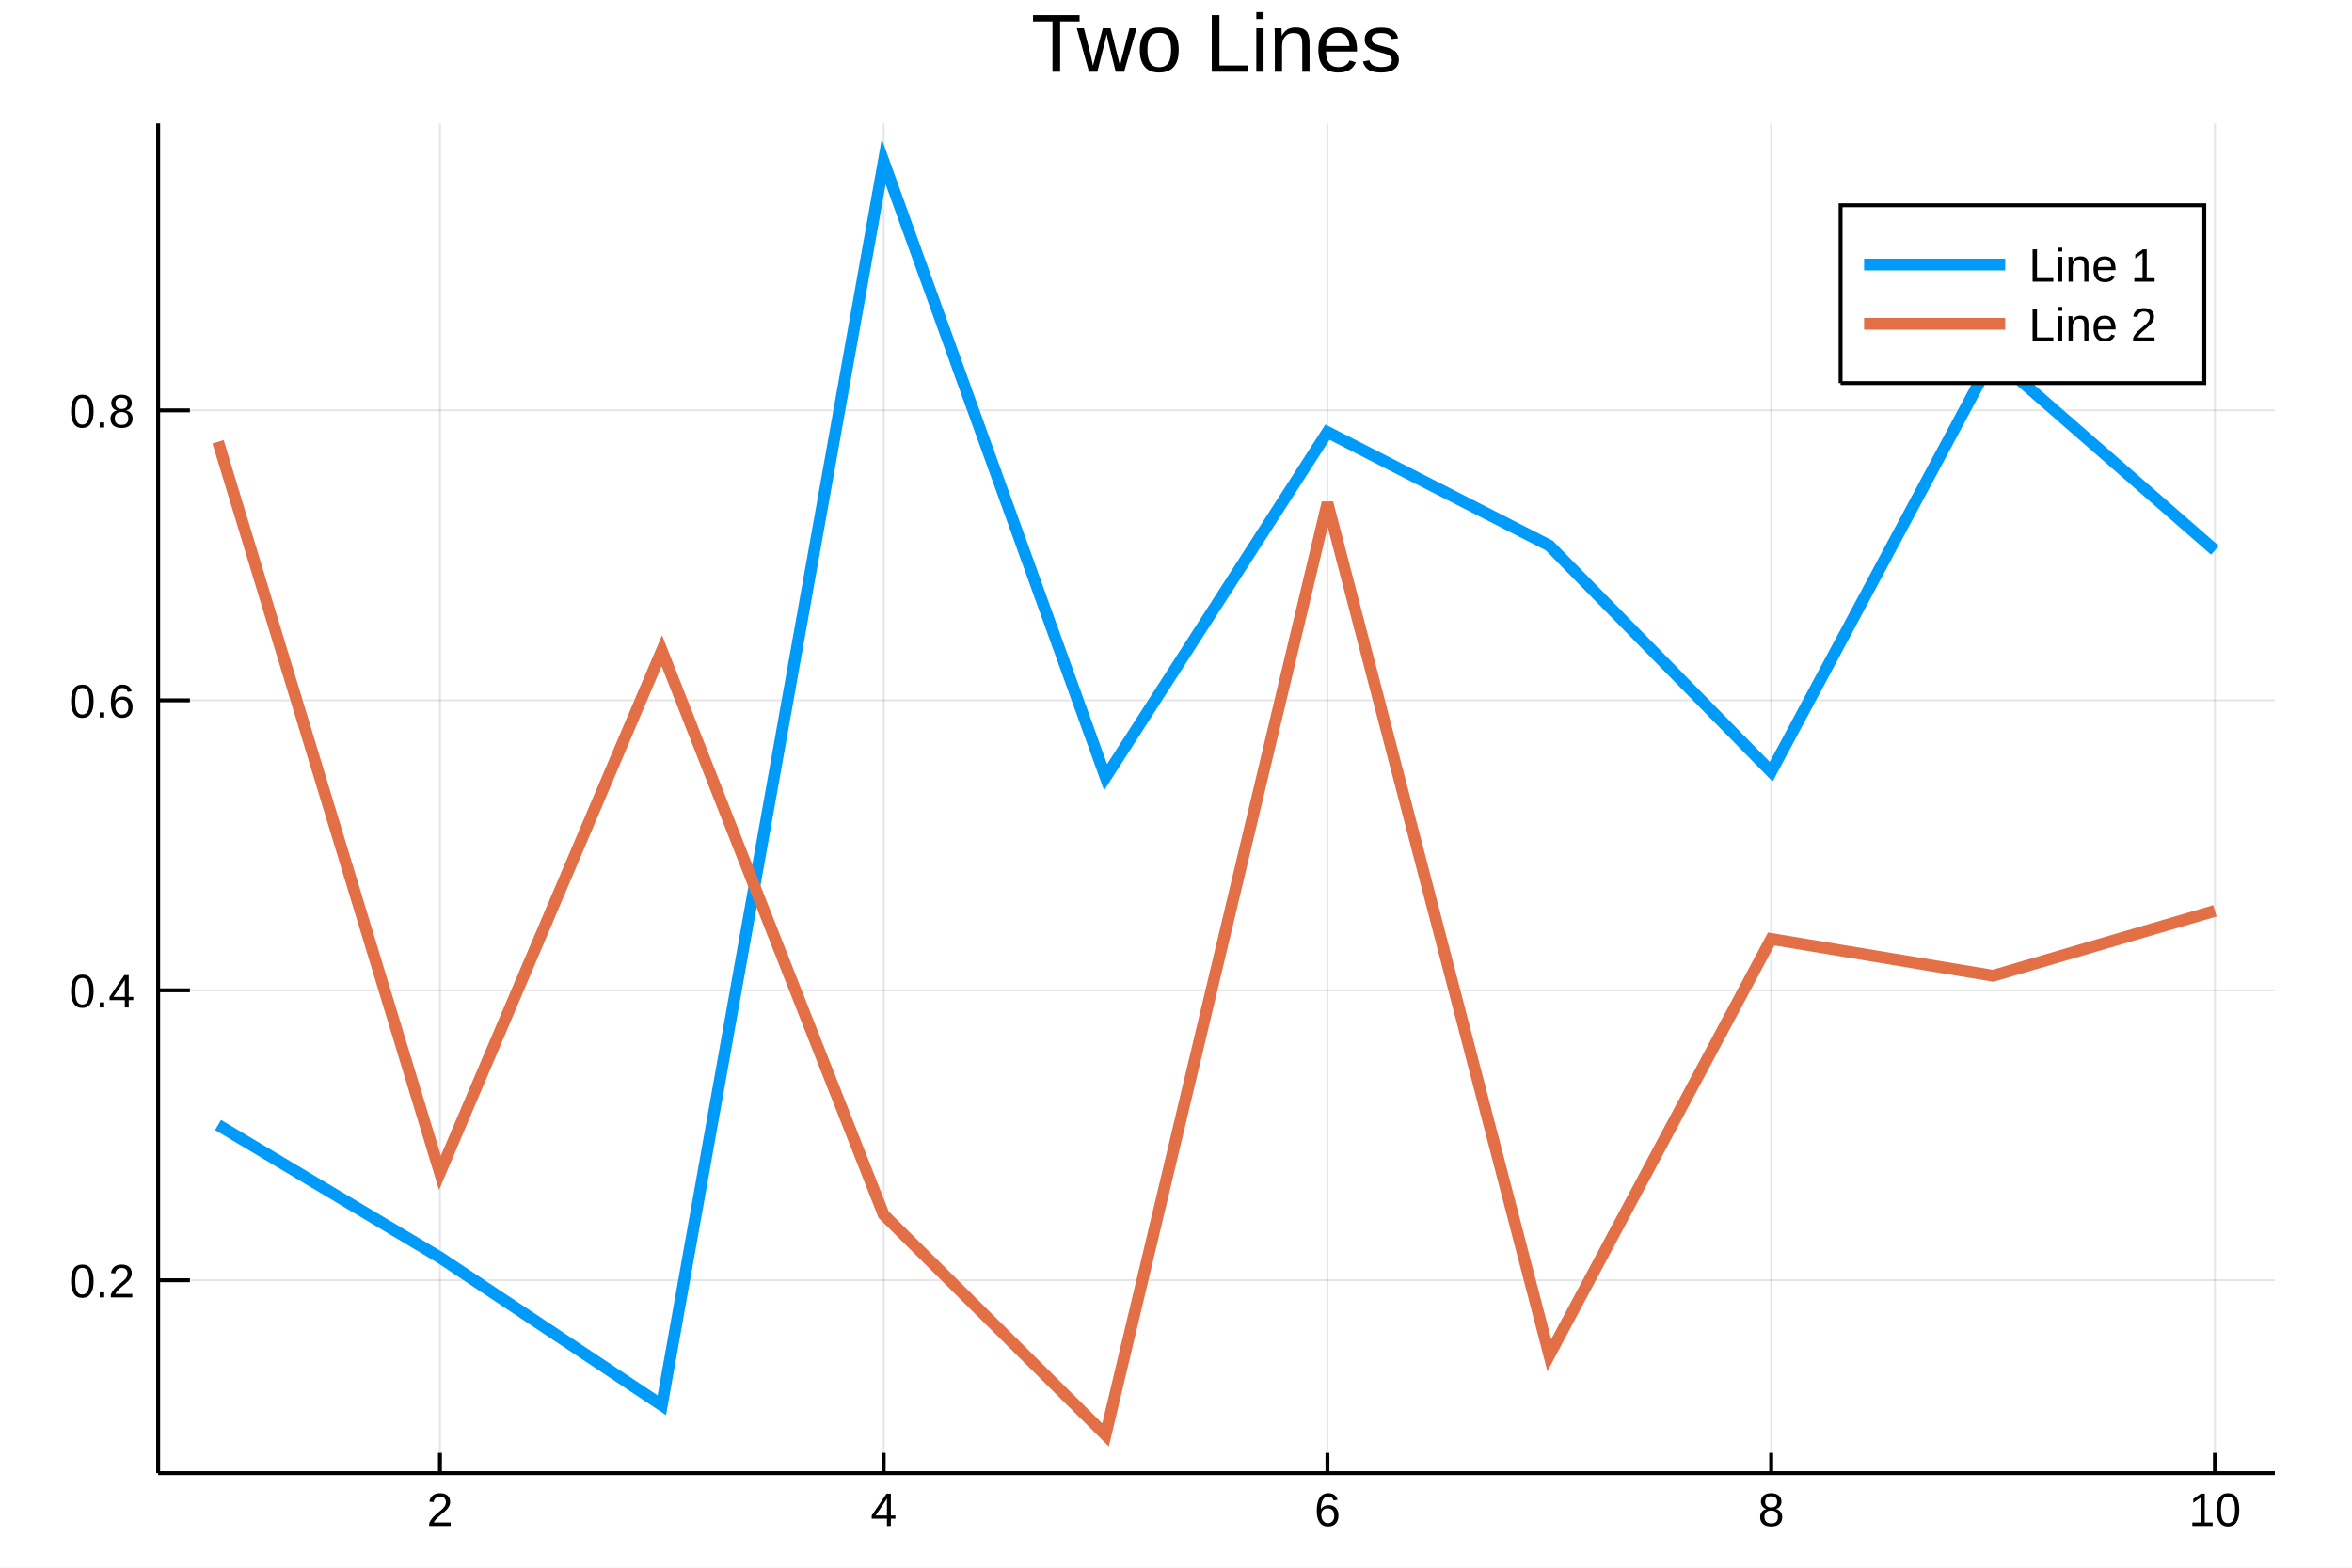
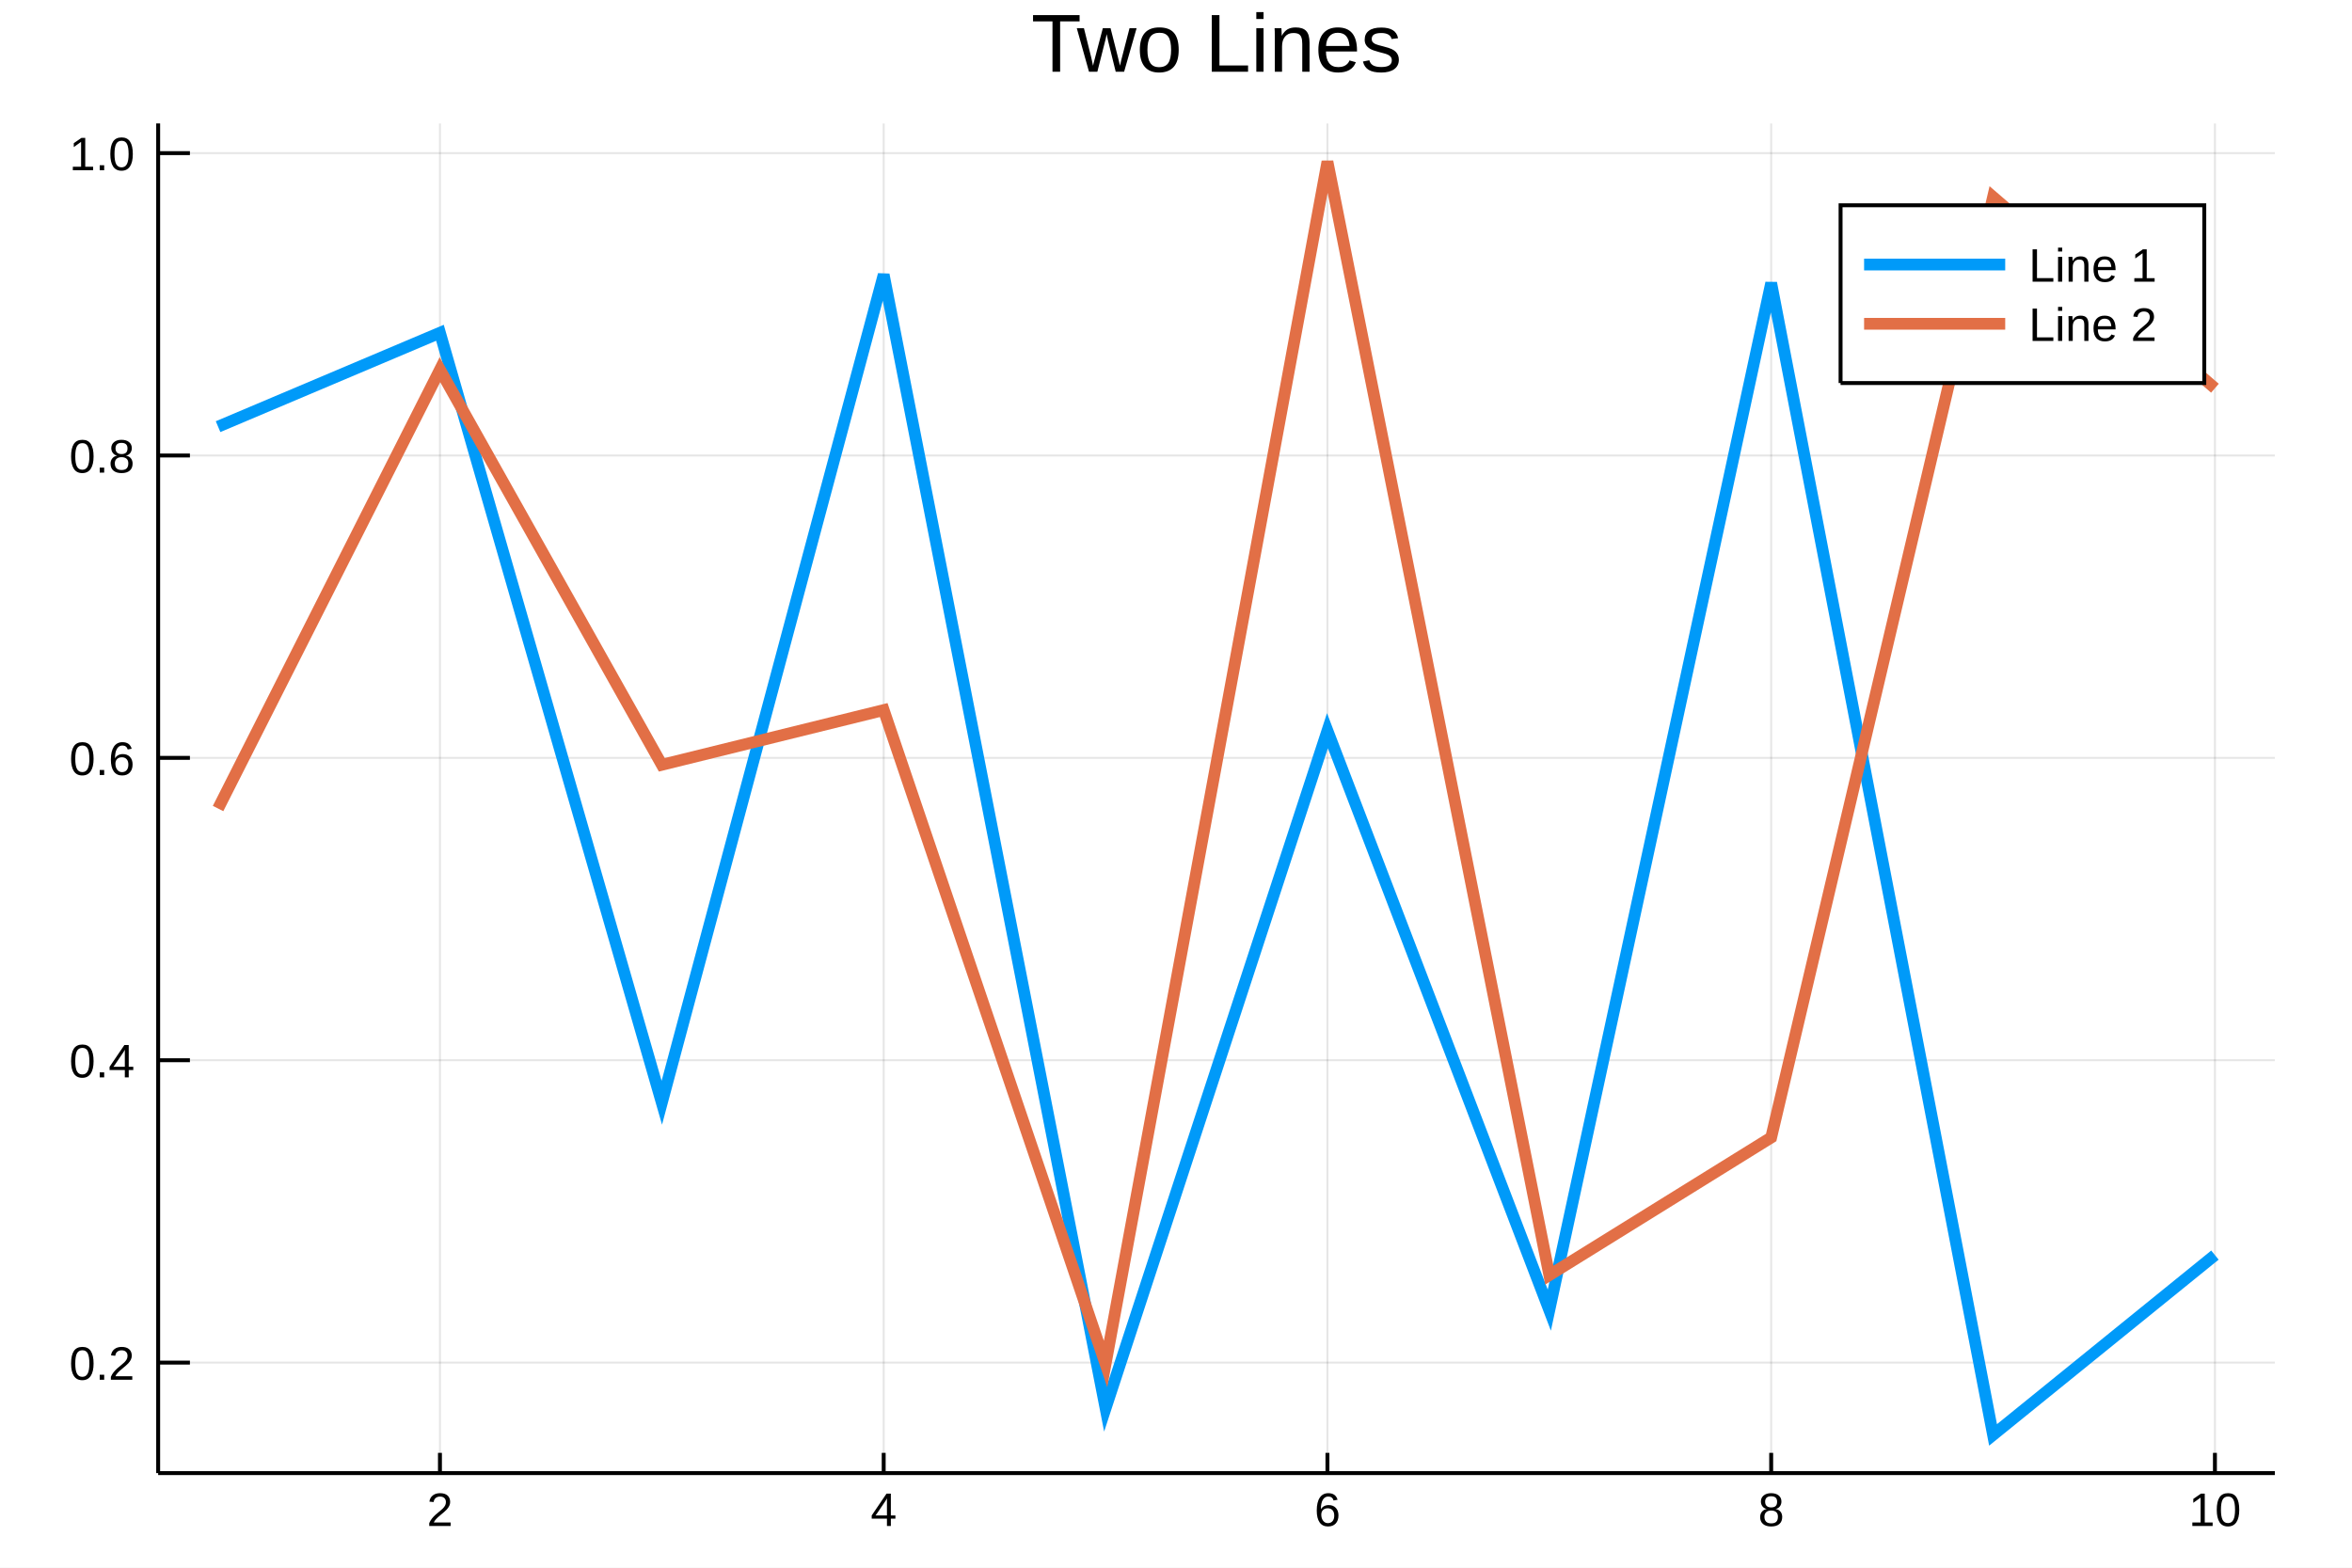
<svg xmlns="http://www.w3.org/2000/svg" width="600" height="400" viewBox="0 0 2400 1600">
  <defs>
-     <clipPath id="clip1200">
+     <clipPath id="clip1600">
      <rect x="0" y="0" width="2000" height="2000" />
    </clipPath>
  </defs>
  <defs>
-     <clipPath id="clip1201">
+     <clipPath id="clip1601">
      <rect x="0" y="0" width="2400" height="1600" />
    </clipPath>
  </defs>
-   <polygon clip-path="url(#clip1201)" points=" 0,1600 2400,1600 2400,0 0,0    " fill="#ffffff" fill-rule="evenodd" fill-opacity="1" />
+   <polygon clip-path="url(#clip1601)" points=" 0,1600 2400,1600 2400,0 0,0    " fill="#ffffff" fill-rule="evenodd" fill-opacity="1" />
  <defs>
-     <clipPath id="clip1202">
+     <clipPath id="clip1602">
      <rect x="480" y="0" width="1681" height="1600" />
    </clipPath>
  </defs>
-   <polygon clip-path="url(#clip1201)" points=" 161.394,1503.47 2321.26,1503.47 2321.26,125.984 161.394,125.984    " fill="#ffffff" fill-rule="evenodd" fill-opacity="1" />
+   <polygon clip-path="url(#clip1601)" points=" 161.394,1503.47 2321.26,1503.47 2321.26,125.984 161.394,125.984    " fill="#ffffff" fill-rule="evenodd" fill-opacity="1" />
  <defs>
-     <clipPath id="clip1203">
+     <clipPath id="clip1603">
      <rect x="161" y="125" width="2161" height="1378" />
    </clipPath>
  </defs>
-   <polyline clip-path="url(#clip1203)" style="stroke:#000000; stroke-width:2; stroke-opacity:0.1; fill:none" points="   448.923,1503.47 448.923,125.984    " />
-   <polyline clip-path="url(#clip1203)" style="stroke:#000000; stroke-width:2; stroke-opacity:0.1; fill:none" points="   901.725,1503.47 901.725,125.984    " />
-   <polyline clip-path="url(#clip1203)" style="stroke:#000000; stroke-width:2; stroke-opacity:0.1; fill:none" points="   1354.53,1503.47 1354.53,125.984    " />
-   <polyline clip-path="url(#clip1203)" style="stroke:#000000; stroke-width:2; stroke-opacity:0.1; fill:none" points="   1807.33,1503.47 1807.33,125.984    " />
-   <polyline clip-path="url(#clip1203)" style="stroke:#000000; stroke-width:2; stroke-opacity:0.1; fill:none" points="   2260.13,1503.47 2260.13,125.984    " />
-   <polyline clip-path="url(#clip1203)" style="stroke:#000000; stroke-width:2; stroke-opacity:0.1; fill:none" points="   161.394,1306.65 2321.26,1306.65    " />
-   <polyline clip-path="url(#clip1203)" style="stroke:#000000; stroke-width:2; stroke-opacity:0.1; fill:none" points="   161.394,1010.71 2321.26,1010.71    " />
-   <polyline clip-path="url(#clip1203)" style="stroke:#000000; stroke-width:2; stroke-opacity:0.1; fill:none" points="   161.394,714.772 2321.26,714.772    " />
-   <polyline clip-path="url(#clip1203)" style="stroke:#000000; stroke-width:2; stroke-opacity:0.1; fill:none" points="   161.394,418.833 2321.26,418.833    " />
-   <polyline clip-path="url(#clip1201)" style="stroke:#000000; stroke-width:4; stroke-opacity:1; fill:none" points="   161.394,1503.47 2321.26,1503.47    " />
-   <polyline clip-path="url(#clip1201)" style="stroke:#000000; stroke-width:4; stroke-opacity:1; fill:none" points="   161.394,1503.47 161.394,125.984    " />
-   <polyline clip-path="url(#clip1201)" style="stroke:#000000; stroke-width:4; stroke-opacity:1; fill:none" points="   448.923,1503.47 448.923,1482.81    " />
-   <polyline clip-path="url(#clip1201)" style="stroke:#000000; stroke-width:4; stroke-opacity:1; fill:none" points="   901.725,1503.47 901.725,1482.81    " />
-   <polyline clip-path="url(#clip1201)" style="stroke:#000000; stroke-width:4; stroke-opacity:1; fill:none" points="   1354.53,1503.47 1354.53,1482.81    " />
-   <polyline clip-path="url(#clip1201)" style="stroke:#000000; stroke-width:4; stroke-opacity:1; fill:none" points="   1807.33,1503.47 1807.33,1482.81    " />
-   <polyline clip-path="url(#clip1201)" style="stroke:#000000; stroke-width:4; stroke-opacity:1; fill:none" points="   2260.13,1503.47 2260.13,1482.81    " />
-   <polyline clip-path="url(#clip1201)" style="stroke:#000000; stroke-width:4; stroke-opacity:1; fill:none" points="   161.394,1306.65 193.792,1306.65    " />
-   <polyline clip-path="url(#clip1201)" style="stroke:#000000; stroke-width:4; stroke-opacity:1; fill:none" points="   161.394,1010.71 193.792,1010.71    " />
-   <polyline clip-path="url(#clip1201)" style="stroke:#000000; stroke-width:4; stroke-opacity:1; fill:none" points="   161.394,714.772 193.792,714.772    " />
-   <polyline clip-path="url(#clip1201)" style="stroke:#000000; stroke-width:4; stroke-opacity:1; fill:none" points="   161.394,418.833 193.792,418.833    " />
-   <g clip-path="url(#clip1201)">
+   <polyline clip-path="url(#clip1603)" style="stroke:#000000; stroke-width:2; stroke-opacity:0.1; fill:none" points="   448.923,1503.47 448.923,125.984    " />
+   <polyline clip-path="url(#clip1603)" style="stroke:#000000; stroke-width:2; stroke-opacity:0.1; fill:none" points="   901.725,1503.47 901.725,125.984    " />
+   <polyline clip-path="url(#clip1603)" style="stroke:#000000; stroke-width:2; stroke-opacity:0.1; fill:none" points="   1354.53,1503.47 1354.53,125.984    " />
+   <polyline clip-path="url(#clip1603)" style="stroke:#000000; stroke-width:2; stroke-opacity:0.1; fill:none" points="   1807.33,1503.47 1807.33,125.984    " />
+   <polyline clip-path="url(#clip1603)" style="stroke:#000000; stroke-width:2; stroke-opacity:0.1; fill:none" points="   2260.13,1503.47 2260.13,125.984    " />
+   <polyline clip-path="url(#clip1603)" style="stroke:#000000; stroke-width:2; stroke-opacity:0.1; fill:none" points="   161.394,1390.69 2321.26,1390.69    " />
+   <polyline clip-path="url(#clip1603)" style="stroke:#000000; stroke-width:2; stroke-opacity:0.1; fill:none" points="   161.394,1082.09 2321.26,1082.09    " />
+   <polyline clip-path="url(#clip1603)" style="stroke:#000000; stroke-width:2; stroke-opacity:0.1; fill:none" points="   161.394,773.487 2321.26,773.487    " />
+   <polyline clip-path="url(#clip1603)" style="stroke:#000000; stroke-width:2; stroke-opacity:0.1; fill:none" points="   161.394,464.886 2321.26,464.886    " />
+   <polyline clip-path="url(#clip1603)" style="stroke:#000000; stroke-width:2; stroke-opacity:0.1; fill:none" points="   161.394,156.285 2321.26,156.285    " />
+   <polyline clip-path="url(#clip1601)" style="stroke:#000000; stroke-width:4; stroke-opacity:1; fill:none" points="   161.394,1503.47 2321.26,1503.47    " />
+   <polyline clip-path="url(#clip1601)" style="stroke:#000000; stroke-width:4; stroke-opacity:1; fill:none" points="   161.394,1503.47 161.394,125.984    " />
+   <polyline clip-path="url(#clip1601)" style="stroke:#000000; stroke-width:4; stroke-opacity:1; fill:none" points="   448.923,1503.47 448.923,1482.81    " />
+   <polyline clip-path="url(#clip1601)" style="stroke:#000000; stroke-width:4; stroke-opacity:1; fill:none" points="   901.725,1503.47 901.725,1482.81    " />
+   <polyline clip-path="url(#clip1601)" style="stroke:#000000; stroke-width:4; stroke-opacity:1; fill:none" points="   1354.53,1503.47 1354.53,1482.81    " />
+   <polyline clip-path="url(#clip1601)" style="stroke:#000000; stroke-width:4; stroke-opacity:1; fill:none" points="   1807.33,1503.47 1807.33,1482.81    " />
+   <polyline clip-path="url(#clip1601)" style="stroke:#000000; stroke-width:4; stroke-opacity:1; fill:none" points="   2260.13,1503.47 2260.13,1482.81    " />
+   <polyline clip-path="url(#clip1601)" style="stroke:#000000; stroke-width:4; stroke-opacity:1; fill:none" points="   161.394,1390.69 193.792,1390.69    " />
+   <polyline clip-path="url(#clip1601)" style="stroke:#000000; stroke-width:4; stroke-opacity:1; fill:none" points="   161.394,1082.09 193.792,1082.09    " />
+   <polyline clip-path="url(#clip1601)" style="stroke:#000000; stroke-width:4; stroke-opacity:1; fill:none" points="   161.394,773.487 193.792,773.487    " />
+   <polyline clip-path="url(#clip1601)" style="stroke:#000000; stroke-width:4; stroke-opacity:1; fill:none" points="   161.394,464.886 193.792,464.886    " />
+   <polyline clip-path="url(#clip1601)" style="stroke:#000000; stroke-width:4; stroke-opacity:1; fill:none" points="   161.394,156.285 193.792,156.285    " />
+   <g clip-path="url(#clip1601)">
    <text style="fill:#000000; fill-opacity:1; font-family:Arial,Helvetica Neue,Helvetica,sans-serif; font-size:48px; text-anchor:middle;" transform="rotate(0, 448.923, 1557.47)" x="448.923" y="1557.47">2</text>
  </g>
-   <g clip-path="url(#clip1201)">
+   <g clip-path="url(#clip1601)">
    <text style="fill:#000000; fill-opacity:1; font-family:Arial,Helvetica Neue,Helvetica,sans-serif; font-size:48px; text-anchor:middle;" transform="rotate(0, 901.725, 1557.47)" x="901.725" y="1557.47">4</text>
  </g>
-   <g clip-path="url(#clip1201)">
+   <g clip-path="url(#clip1601)">
    <text style="fill:#000000; fill-opacity:1; font-family:Arial,Helvetica Neue,Helvetica,sans-serif; font-size:48px; text-anchor:middle;" transform="rotate(0, 1354.53, 1557.47)" x="1354.53" y="1557.47">6</text>
  </g>
-   <g clip-path="url(#clip1201)">
+   <g clip-path="url(#clip1601)">
    <text style="fill:#000000; fill-opacity:1; font-family:Arial,Helvetica Neue,Helvetica,sans-serif; font-size:48px; text-anchor:middle;" transform="rotate(0, 1807.33, 1557.47)" x="1807.33" y="1557.47">8</text>
  </g>
-   <g clip-path="url(#clip1201)">
+   <g clip-path="url(#clip1601)">
    <text style="fill:#000000; fill-opacity:1; font-family:Arial,Helvetica Neue,Helvetica,sans-serif; font-size:48px; text-anchor:middle;" transform="rotate(0, 2260.13, 1557.47)" x="2260.13" y="1557.47">10</text>
  </g>
-   <g clip-path="url(#clip1201)">
-     <text style="fill:#000000; fill-opacity:1; font-family:Arial,Helvetica Neue,Helvetica,sans-serif; font-size:48px; text-anchor:end;" transform="rotate(0, 137.394, 1324.15)" x="137.394" y="1324.15">0.2</text>
+   <g clip-path="url(#clip1601)">
+     <text style="fill:#000000; fill-opacity:1; font-family:Arial,Helvetica Neue,Helvetica,sans-serif; font-size:48px; text-anchor:end;" transform="rotate(0, 137.394, 1408.19)" x="137.394" y="1408.19">0.2</text>
  </g>
-   <g clip-path="url(#clip1201)">
-     <text style="fill:#000000; fill-opacity:1; font-family:Arial,Helvetica Neue,Helvetica,sans-serif; font-size:48px; text-anchor:end;" transform="rotate(0, 137.394, 1028.21)" x="137.394" y="1028.21">0.4</text>
+   <g clip-path="url(#clip1601)">
+     <text style="fill:#000000; fill-opacity:1; font-family:Arial,Helvetica Neue,Helvetica,sans-serif; font-size:48px; text-anchor:end;" transform="rotate(0, 137.394, 1099.59)" x="137.394" y="1099.59">0.4</text>
  </g>
-   <g clip-path="url(#clip1201)">
-     <text style="fill:#000000; fill-opacity:1; font-family:Arial,Helvetica Neue,Helvetica,sans-serif; font-size:48px; text-anchor:end;" transform="rotate(0, 137.394, 732.272)" x="137.394" y="732.272">0.6</text>
+   <g clip-path="url(#clip1601)">
+     <text style="fill:#000000; fill-opacity:1; font-family:Arial,Helvetica Neue,Helvetica,sans-serif; font-size:48px; text-anchor:end;" transform="rotate(0, 137.394, 790.987)" x="137.394" y="790.987">0.6</text>
  </g>
-   <g clip-path="url(#clip1201)">
-     <text style="fill:#000000; fill-opacity:1; font-family:Arial,Helvetica Neue,Helvetica,sans-serif; font-size:48px; text-anchor:end;" transform="rotate(0, 137.394, 436.333)" x="137.394" y="436.333">0.8</text>
+   <g clip-path="url(#clip1601)">
+     <text style="fill:#000000; fill-opacity:1; font-family:Arial,Helvetica Neue,Helvetica,sans-serif; font-size:48px; text-anchor:end;" transform="rotate(0, 137.394, 482.386)" x="137.394" y="482.386">0.8</text>
  </g>
-   <g clip-path="url(#clip1201)">
+   <g clip-path="url(#clip1601)">
+     <text style="fill:#000000; fill-opacity:1; font-family:Arial,Helvetica Neue,Helvetica,sans-serif; font-size:48px; text-anchor:end;" transform="rotate(0, 137.394, 173.785)" x="137.394" y="173.785">1.0</text>
+   </g>
+   <g clip-path="url(#clip1601)">
    <text style="fill:#000000; fill-opacity:1; font-family:Arial,Helvetica Neue,Helvetica,sans-serif; font-size:84px; text-anchor:middle;" transform="rotate(0, 1241.33, 73.2)" x="1241.33" y="73.2">Two Lines</text>
  </g>
-   <polyline clip-path="url(#clip1203)" style="stroke:#009af9; stroke-width:12; stroke-opacity:1; fill:none" points="   222.522,1148.16 448.923,1283.36 675.324,1434.19 901.725,164.97 1128.13,793.31 1354.53,441.038 1580.93,556.793 1807.33,787.607 2033.73,363.982 2260.13,561.62       " />
-   <polyline clip-path="url(#clip1203)" style="stroke:#e26f46; stroke-width:12; stroke-opacity:1; fill:none" points="   222.522,450.88 448.923,1197.02 675.324,664.086 901.725,1239.8 1128.13,1464.49 1354.53,513.206 1580.93,1383.13 1807.33,958.308 2033.73,995.872 2260.13,929.597       " />
-   <polygon clip-path="url(#clip1201)" points=" 1878.14,390.944 2249.26,390.944 2249.26,209.504 1878.14,209.504    " fill="#ffffff" fill-rule="evenodd" fill-opacity="1" />
-   <polyline clip-path="url(#clip1201)" style="stroke:#000000; stroke-width:4; stroke-opacity:1; fill:none" points="   1878.14,390.944 2249.26,390.944 2249.26,209.504 1878.14,209.504 1878.14,390.944    " />
-   <polyline clip-path="url(#clip1201)" style="stroke:#009af9; stroke-width:12; stroke-opacity:1; fill:none" points="   1902.14,269.984 2046.14,269.984    " />
-   <g clip-path="url(#clip1201)">
+   <polyline clip-path="url(#clip1603)" style="stroke:#009af9; stroke-width:12; stroke-opacity:1; fill:none" points="   222.522,435.451 448.923,339.639 675.324,1125.48 901.725,280.343 1128.13,1437.35 1354.53,745.772 1580.93,1337.15 1807.33,288.831 2033.73,1464.49 2260.13,1280.97       " />
+   <polyline clip-path="url(#clip1603)" style="stroke:#e26f46; stroke-width:12; stroke-opacity:1; fill:none" points="   222.522,825.187 448.923,377.289 675.324,780.557 901.725,724.699 1128.13,1392.15 1354.53,164.97 1580.93,1301.41 1807.33,1160.92 2033.73,201.028 2260.13,396.215       " />
+   <polygon clip-path="url(#clip1601)" points=" 1878.14,390.944 2249.26,390.944 2249.26,209.504 1878.14,209.504    " fill="#ffffff" fill-rule="evenodd" fill-opacity="1" />
+   <polyline clip-path="url(#clip1601)" style="stroke:#000000; stroke-width:4; stroke-opacity:1; fill:none" points="   1878.14,390.944 2249.26,390.944 2249.26,209.504 1878.14,209.504 1878.14,390.944    " />
+   <polyline clip-path="url(#clip1601)" style="stroke:#009af9; stroke-width:12; stroke-opacity:1; fill:none" points="   1902.14,269.984 2046.14,269.984    " />
+   <g clip-path="url(#clip1601)">
    <text style="fill:#000000; fill-opacity:1; font-family:Arial,Helvetica Neue,Helvetica,sans-serif; font-size:48px; text-anchor:start;" transform="rotate(0, 2070.14, 287.484)" x="2070.14" y="287.484">Line 1</text>
  </g>
-   <polyline clip-path="url(#clip1201)" style="stroke:#e26f46; stroke-width:12; stroke-opacity:1; fill:none" points="   1902.14,330.464 2046.14,330.464    " />
-   <g clip-path="url(#clip1201)">
+   <polyline clip-path="url(#clip1601)" style="stroke:#e26f46; stroke-width:12; stroke-opacity:1; fill:none" points="   1902.14,330.464 2046.14,330.464    " />
+   <g clip-path="url(#clip1601)">
    <text style="fill:#000000; fill-opacity:1; font-family:Arial,Helvetica Neue,Helvetica,sans-serif; font-size:48px; text-anchor:start;" transform="rotate(0, 2070.14, 347.964)" x="2070.14" y="347.964">Line 2</text>
  </g>
</svg>
